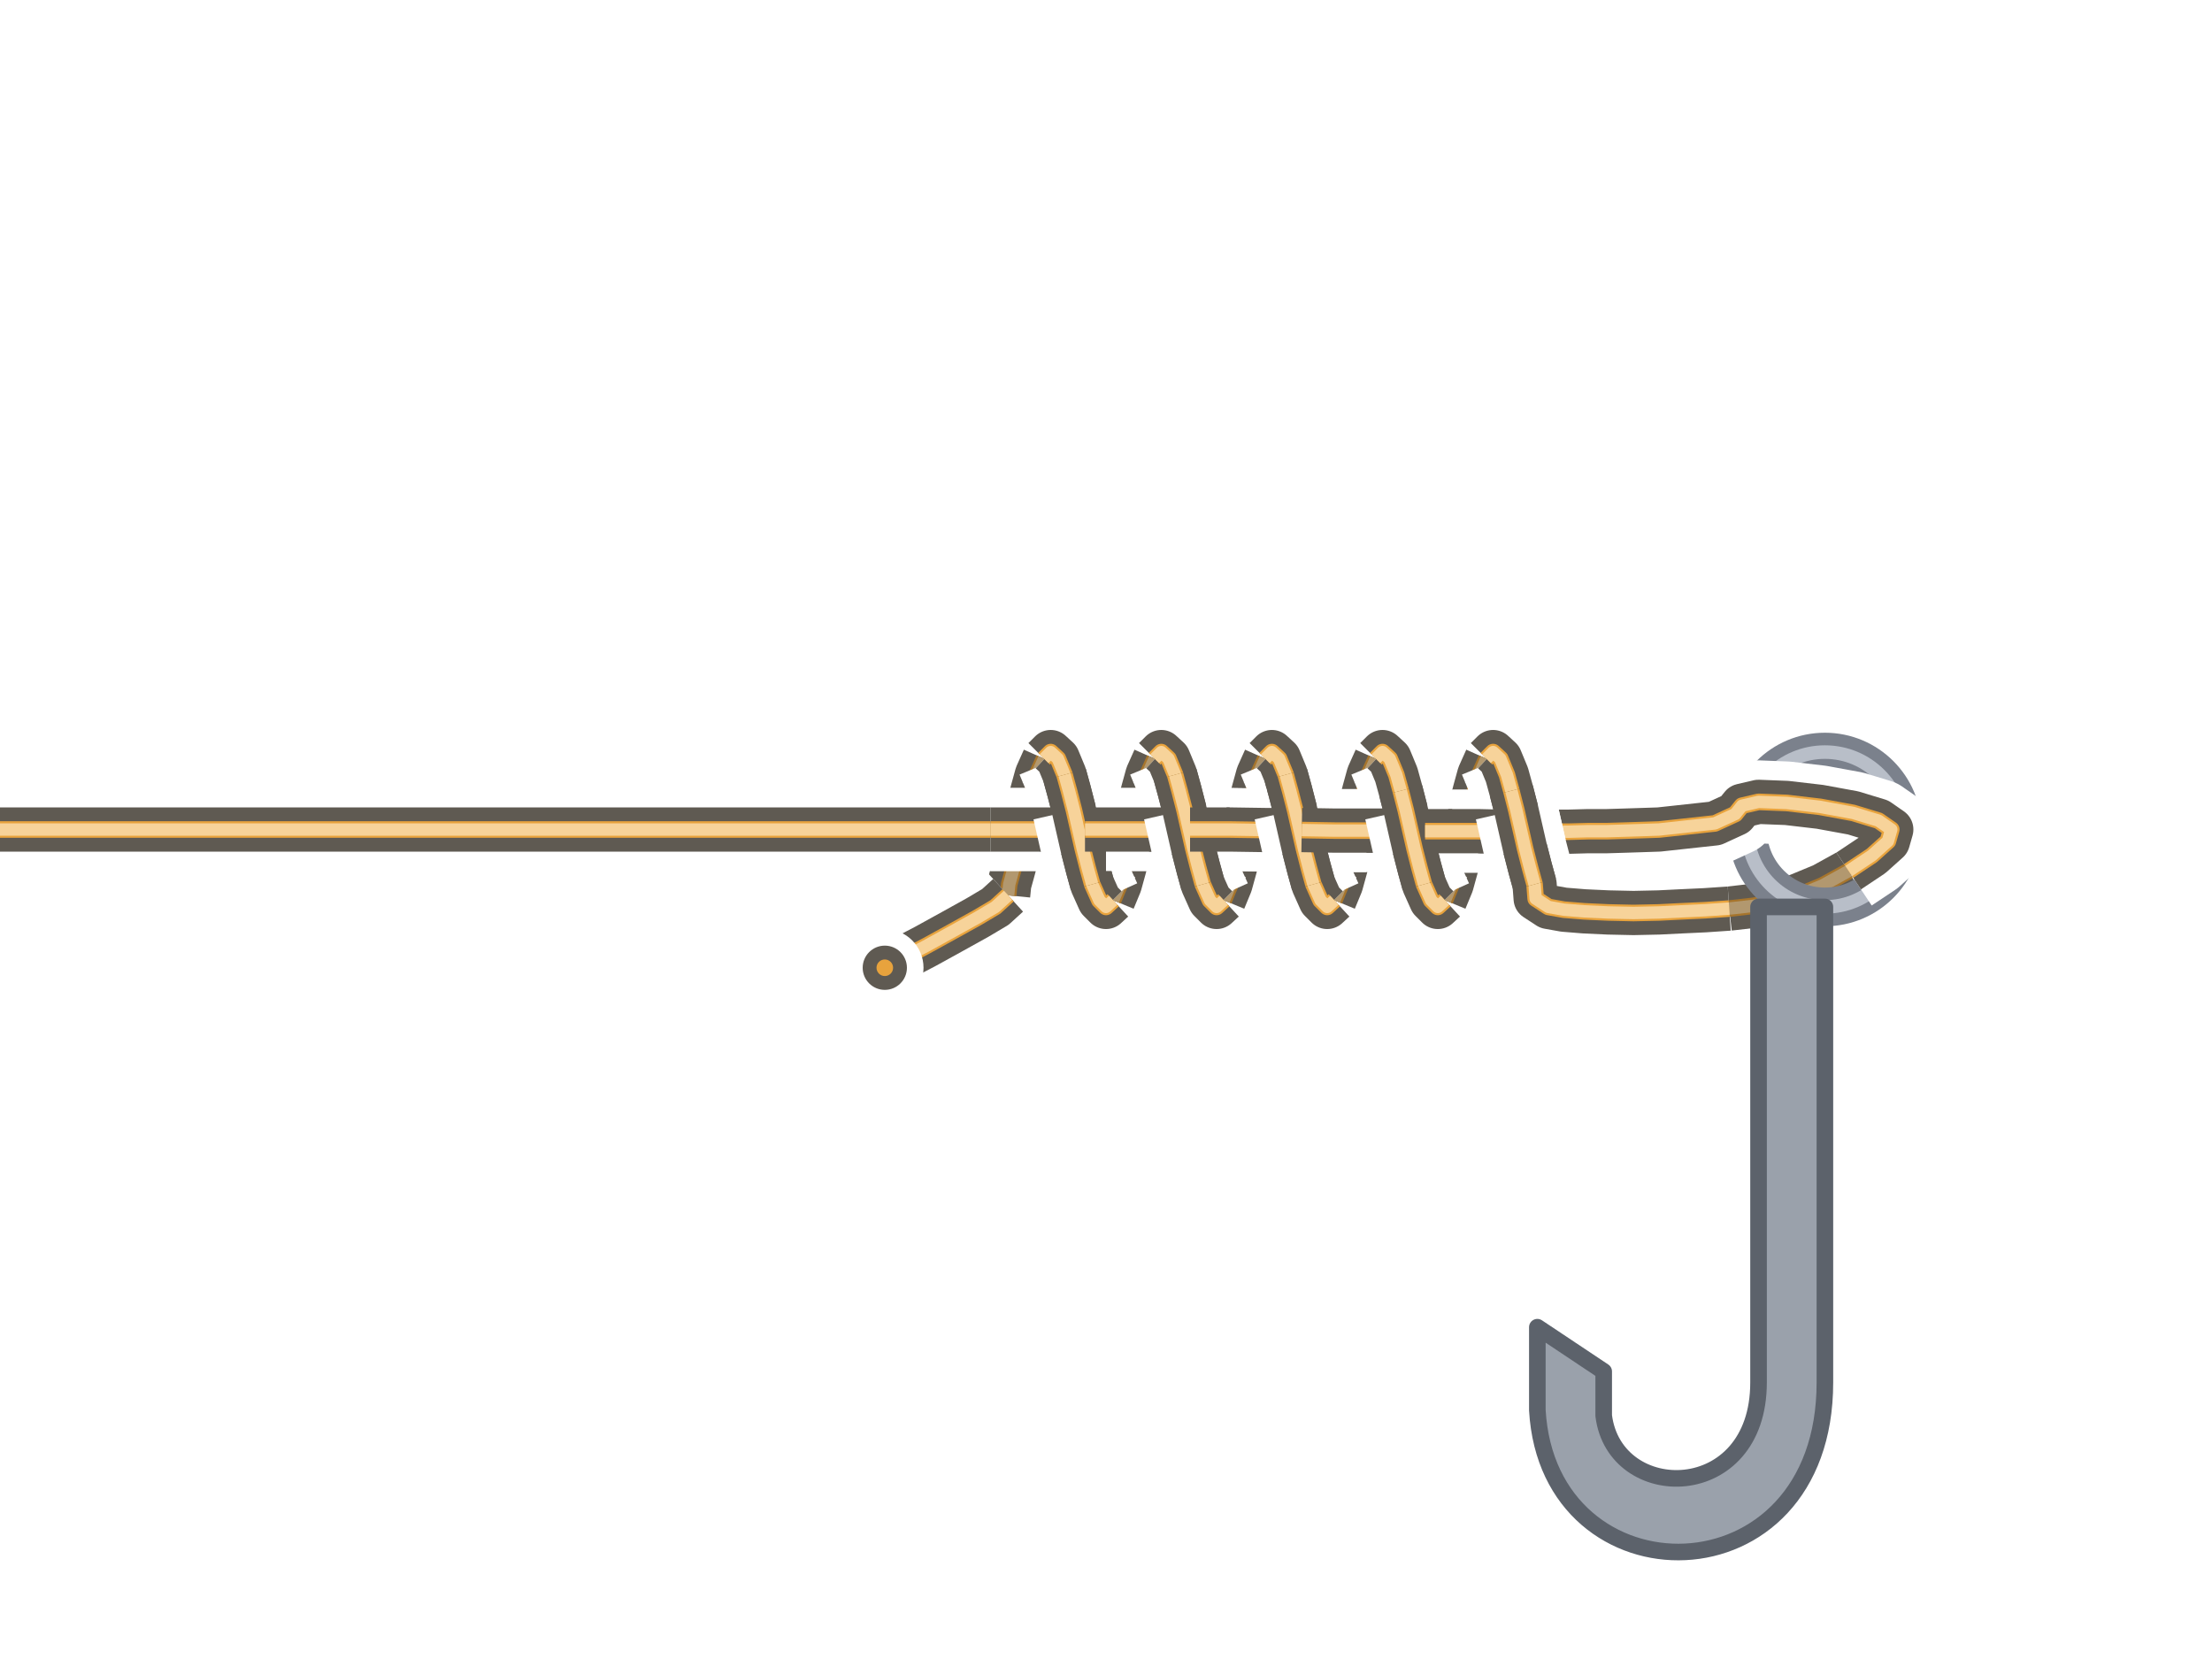
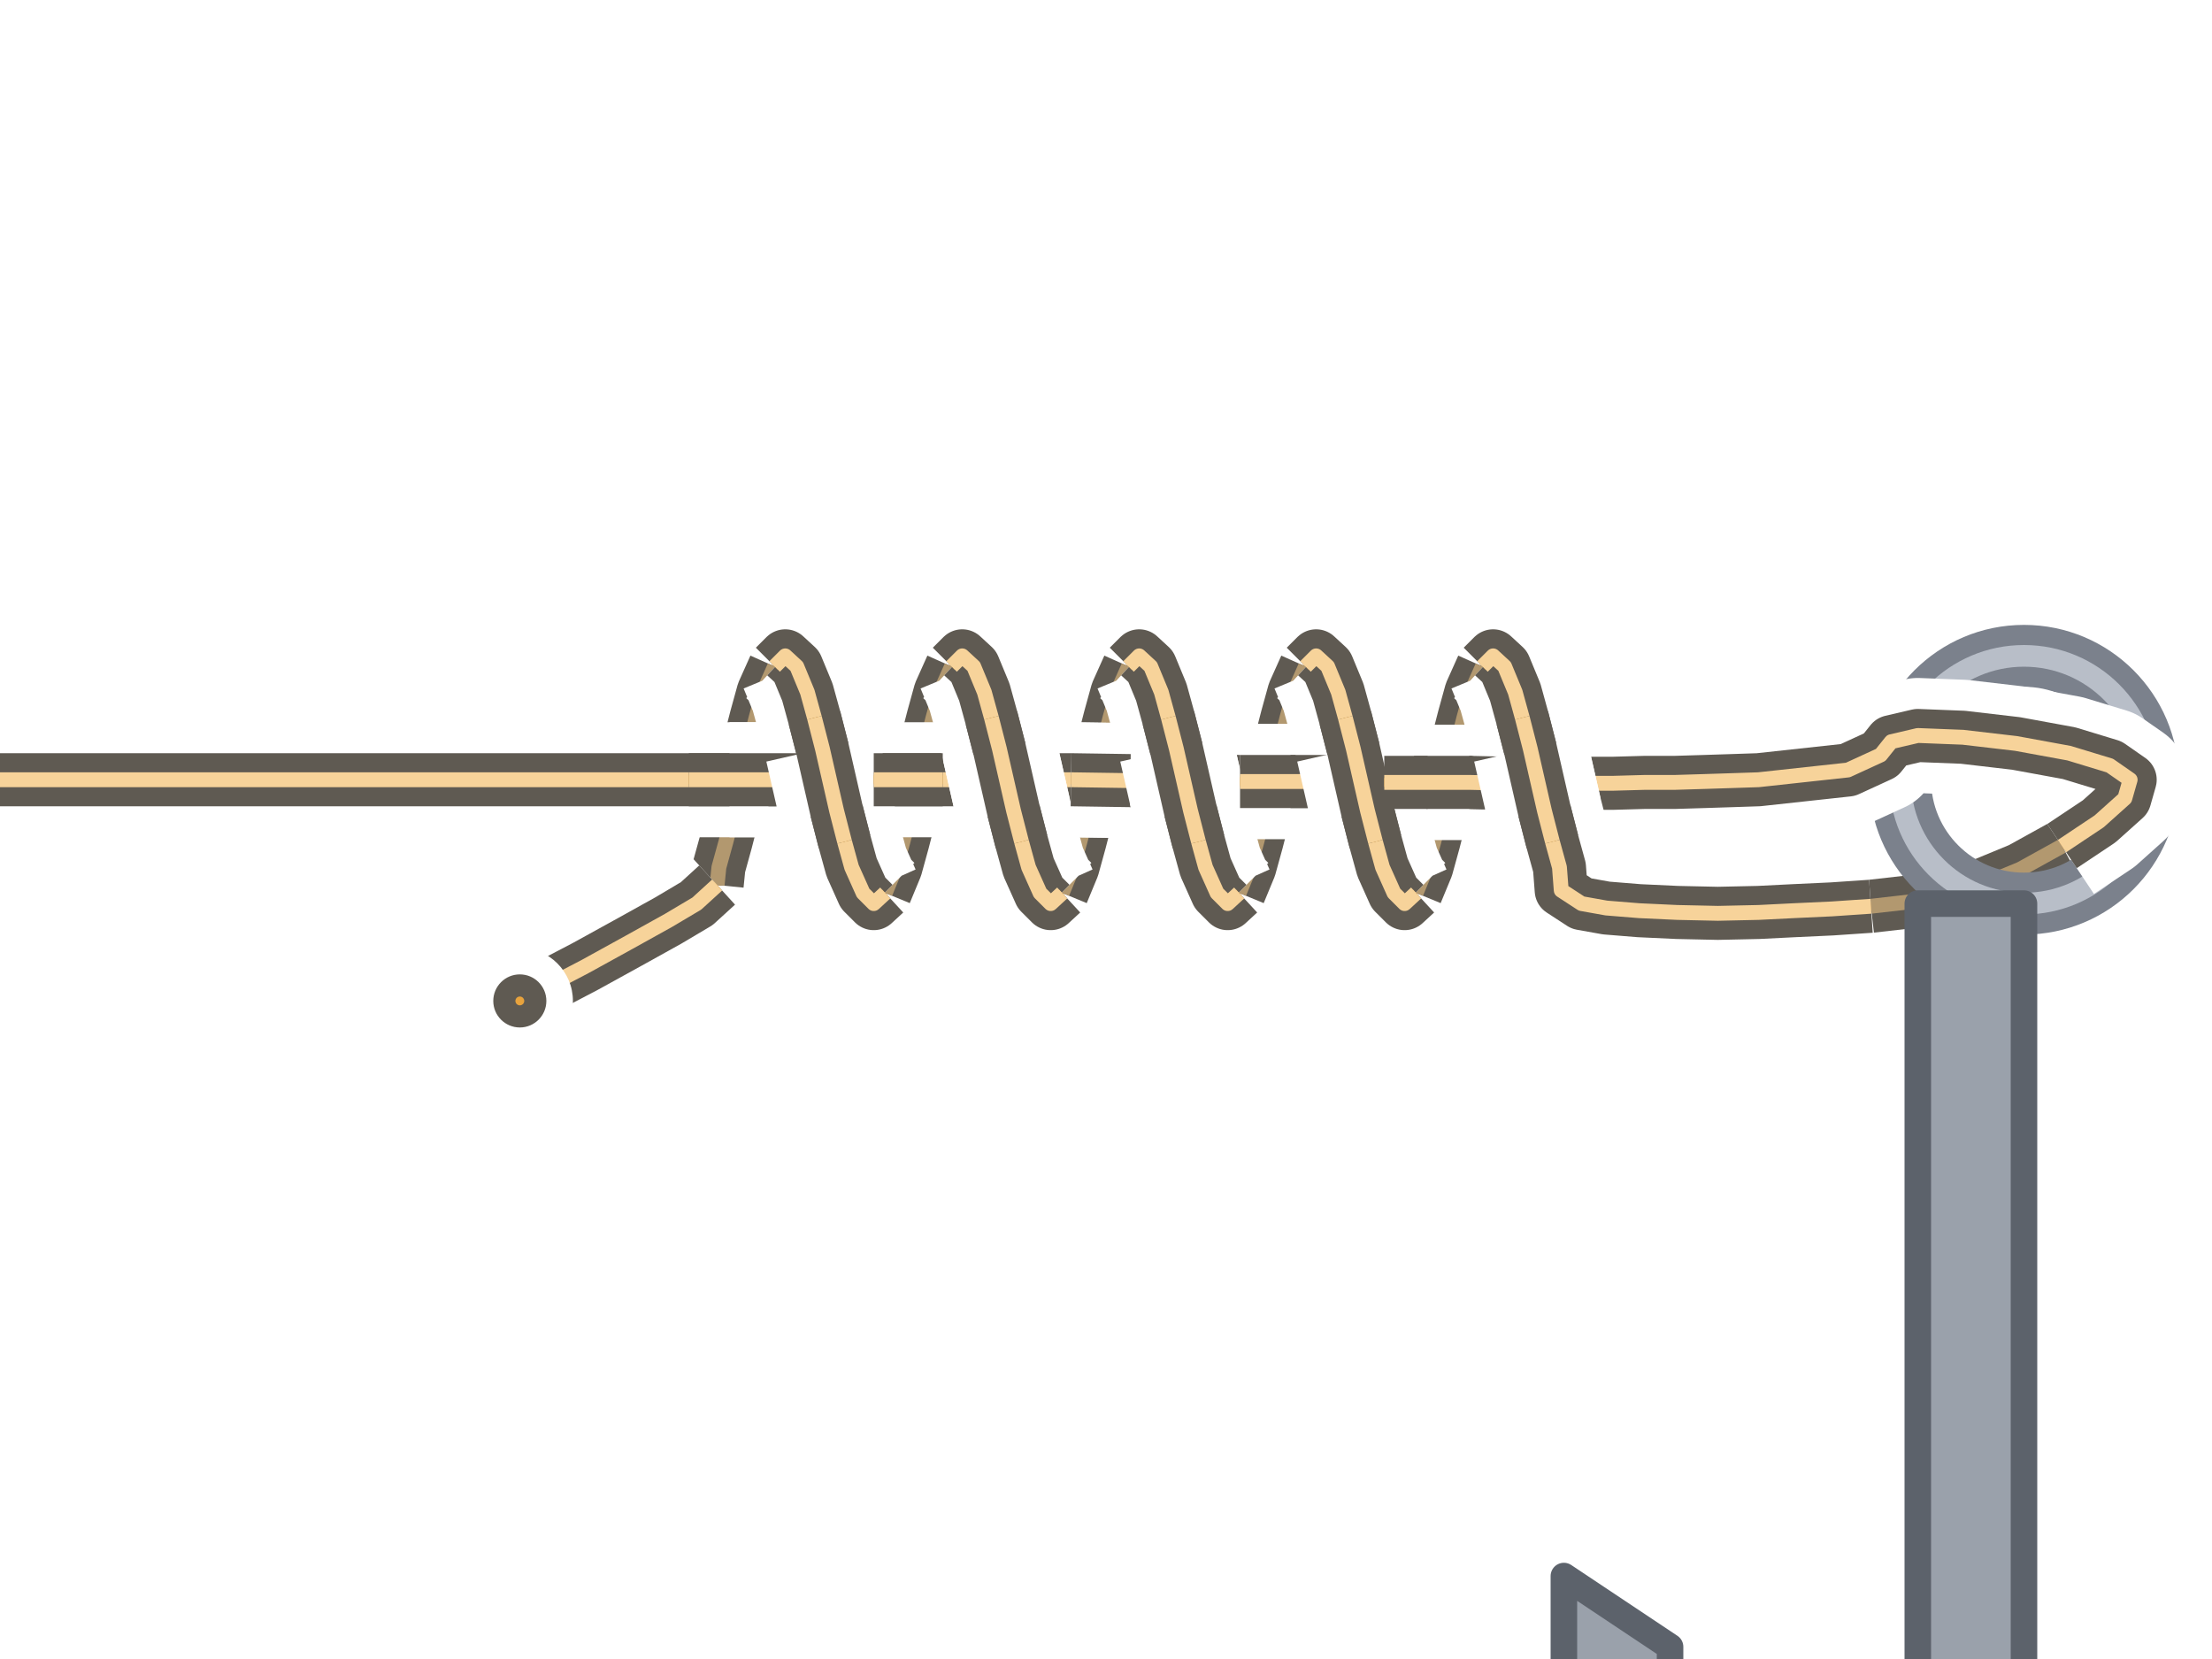
<svg xmlns="http://www.w3.org/2000/svg" viewBox="0 0 400 300" width="400" height="300">
  <defs>
    <path id="p0" d="M334.3 157.5l-4.7 2.6l-4.6 1.9l-3.8 1.1l-4.1 0.7l-4.4 0.5" />
    <path id="p1" d="M268.8 137.2l-1.3 2.9l-0.8 2.9l-0.9 3.5l-0.8 3.5l-0.8 3.5l-0.9 3.5l-0.8 2.9l-1.2 2.9" />
    <path id="p2" d="M248.8 137.2l-1.3 2.9l-0.8 2.9l-0.9 3.5l-0.8 3.5l-0.8 3.5l-0.9 3.5l-0.8 2.9l-1.2 2.9" />
    <path id="p3" d="M228.8 137.2l-1.3 2.9l-0.8 2.9l-0.9 3.5l-0.8 3.5l-0.8 3.5l-0.9 3.5l-0.8 2.9l-1.2 2.9" />
    <path id="p4" d="M208.8 137.2l-1.3 2.9l-0.8 2.9l-0.9 3.5l-0.8 3.5l-0.8 3.5l-0.9 3.5l-0.8 2.9l-1.2 2.9" />
    <path id="p5" d="M188.8 137.2l-1.3 2.9l-0.8 2.9l-0.9 3.5l-0.8 3.5l-0.8 3.5l-0.9 3.5l-0.8 2.9l-0.2 2" />
    <path id="p6" d="M-20 150l2.6 0l3 0l3.1 0l3.5 0l3.7 0l3.9 0l4.1 0l4.3 0l4.6 0l4.7 0l4.8 0l5.1 0l5.2 0l5.3 0l5.4 0l5.6 0l5.6 0l5.7 0l5.8 0l5.9 0l5.9 0l6 0l5.9 0l6 0l6 0l6 0l6 0l5.9 0l5.9 0l5.8 0l5.7 0l5.7 0l5.6 0l5.5 0l5.3 0l5.2 0l5.1 0l4.9 0l4.8 0l4.6 0l4.4 0l4.2 0l3.9 0l3.8 0l7.8 0l7.4 0l7.1 0l6.7 0.1l6.4 0l6 0.1l5.7 0l5.5 0l5.1 0.1l4.9 0l4.7 0l4.4 0.1l4.1 0l4 0l3.8 0l3.6-0.1l3.4 0l3.3-0.1l3.1-0.1l3-0.1l10.1-1.1l3.7-1.7l1.2-1.5l3-0.7l5.1 0.2l6 0.7l6 1.1l4.6 1.4l2.3 1.6l-0.6 2.1l-2.9 2.6l-4.2 2.8" />
    <path id="p7" d="M312.7 164.3l-4.4 0.3l-4.3 0.2l-4 0.2l-4.6 0.1l-4.6-0.1l-4.3-0.2l-3.7-0.3l-2.8-0.5l-2.3-1.5l-0.2-2.6l-0.8-2.9l-0.9-3.5l-0.8-3.5l-0.8-3.5l-0.9-3.5l-0.8-2.9l-1.2-2.9l-1.3-1.2l-1.2 1.2" />
    <path id="p8" d="M261.3 162.8l-1.3 1.2l-1.2-1.2l-1.3-2.9l-0.8-2.9l-0.9-3.5l-0.8-3.5l-0.8-3.5l-0.9-3.5l-0.8-2.9l-1.2-2.9l-1.3-1.2l-1.2 1.2" />
    <path id="p9" d="M241.3 162.8l-1.3 1.2l-1.2-1.2l-1.3-2.9l-0.8-2.9l-0.9-3.5l-0.8-3.5l-0.8-3.5l-0.9-3.5l-0.8-2.9l-1.2-2.9l-1.3-1.2l-1.2 1.2" />
    <path id="p10" d="M221.3 162.8l-1.3 1.2l-1.2-1.2l-1.3-2.9l-0.8-2.9l-0.9-3.5l-0.8-3.5l-0.8-3.5l-0.9-3.5l-0.8-2.9l-1.2-2.9l-1.3-1.2l-1.2 1.2" />
    <path id="p11" d="M201.3 162.8l-1.3 1.2l-1.2-1.2l-1.3-2.9l-0.8-2.9l-0.9-3.5l-0.8-3.5l-0.8-3.5l-0.9-3.5l-0.8-2.9l-1.2-2.9l-1.3-1.2l-1.2 1.2" />
    <path id="p12" d="M182.3 161.9l-2.3 2.1l-3.2 1.9l-4.5 2.5l-4.9 2.7l-4.4 2.3l-3 1.6" />
    <path id="p13" d="M179.1 150l4.6 0l4.4 0l4.2 0" />
-     <path id="p14" d="M179.1 150l4.6 0l4.4 0" />
-     <path id="p15" d="M197.5 159.9l-0.8-2.9l-0.9-3.5l-0.8-3.5l-0.8-3.5l-0.9-3.5l-0.8-2.9" />
+     <path id="p14" d="M183.7 150l4.4 0" />
+     <path id="p15" d="M196.7 157l-0.9-3.5l-0.8-3.5l-0.8-3.5l-0.9-3.5" />
    <path id="p16" d="M195.8 153.5l-0.8-3.5l-0.8-3.5" />
-     <path id="p17" d="M196.2 150l3.8 0l7.8 0l7.4 0" />
-     <path id="p18" d="M200 150l7.8 0" />
-     <path id="p19" d="M217.5 159.9l-0.8-2.9l-0.9-3.5l-0.8-3.5l-0.8-3.5l-0.9-3.5l-0.8-2.9" />
-     <path id="p20" d="M215.8 153.5l-0.8-3.5l-0.8-3.5" />
-     <path id="p21" d="M215.2 150l7.1 0l6.7 0.1l6.4 0" />
-     <path id="p22" d="M222.3 150l6.7 0.1" />
-     <path id="p23" d="M237.5 159.9l-0.8-2.9l-0.9-3.5l-0.8-3.5l-0.8-3.5l-0.9-3.5l-0.8-2.9" />
-     <path id="p24" d="M235.8 153.5l-0.8-3.5l-0.8-3.5" />
-     <path id="p25" d="M235.4 150.1l6 0.1l5.7 0l5.5 0" />
-     <path id="p26" d="M241.4 150.2l5.7 0" />
-     <path id="p27" d="M257.5 159.9l-0.8-2.9l-0.9-3.5l-0.8-3.5l-0.8-3.5l-0.9-3.5" />
-     <path id="p28" d="M255.8 153.5l-0.8-3.5l-0.8-3.5" />
-     <path id="p29" d="M257.7 150.3l4.9 0l4.7 0l4.4 0.1" />
-     <path id="p30" d="M262.6 150.3l4.7 0" />
-     <path id="p31" d="M277.5 159.9l-0.8-2.9l-0.9-3.5l-0.8-3.5l-0.8-3.5l-0.9-3.5" />
-     <path id="p32" d="M275.8 153.5l-0.8-3.5l-0.8-3.5" />
+     <path id="p17" d="M200 150l7.8 0" />
+     <path id="p18" d="M216.7 157l-0.9-3.5l-0.8-3.5l-0.8-3.5l-0.9-3.5" />
+     <path id="p19" d="M215.8 153.5l-0.8-3.5l-0.8-3.5" />
+     <path id="p20" d="M222.3 150l6.7 0.1" />
+     <path id="p21" d="M222.3 150l6.7 0.1" />
+     <path id="p22" d="M236.7 157l-0.9-3.5l-0.8-3.5l-0.8-3.5l-0.9-3.5" />
+     <path id="p23" d="M235.8 153.5l-0.8-3.5l-0.8-3.5" />
+     <path id="p24" d="M241.4 150.2l5.7 0l5.5 0" />
+     <path id="p25" d="M241.4 150.2l5.7 0" />
+     <path id="p26" d="M256.7 157l-0.9-3.5l-0.8-3.5l-0.8-3.5l-0.9-3.5" />
+     <path id="p27" d="M255.8 153.5l-0.8-3.5l-0.8-3.5" />
+     <path id="p28" d="M257.7 150.3l4.9 0l4.7 0l4.4 0.1" />
+     <path id="p29" d="M262.6 150.3l4.7 0" />
+     <path id="p30" d="M276.7 157l-0.9-3.5l-0.8-3.5l-0.8-3.5l-0.9-3.5" />
+     <path id="p31" d="M275.8 153.5l-0.8-3.5l-0.8-3.5" />
  </defs>
  <rect width="100%" height="100%" fill="#ffffff" />
-   <g fill="none" stroke-linejoin="round">
-     <use href="#p0" stroke="#ffffff" stroke-width="15" />
-     <use href="#p0" stroke="#5f5a52" stroke-width="8" />
-     <use href="#p0" stroke="#a7752c" stroke-width="3" />
-     <use href="#p0" stroke="#b2986f" stroke-width="2.24" />
-     <use href="#p1" stroke="#ffffff" stroke-width="15" />
-     <use href="#p1" stroke="#5f5a52" stroke-width="8" />
-     <use href="#p1" stroke="#a7752c" stroke-width="3" />
-     <use href="#p1" stroke="#b2986f" stroke-width="2.24" />
-     <use href="#p2" stroke="#ffffff" stroke-width="15" />
-     <use href="#p2" stroke="#5f5a52" stroke-width="8" />
-     <use href="#p2" stroke="#a7752c" stroke-width="3" />
-     <use href="#p2" stroke="#b2986f" stroke-width="2.24" />
-     <use href="#p3" stroke="#ffffff" stroke-width="15" />
-     <use href="#p3" stroke="#5f5a52" stroke-width="8" />
-     <use href="#p3" stroke="#a7752c" stroke-width="3" />
-     <use href="#p3" stroke="#b2986f" stroke-width="2.24" />
-     <use href="#p4" stroke="#ffffff" stroke-width="15" />
-     <use href="#p4" stroke="#5f5a52" stroke-width="8" />
-     <use href="#p4" stroke="#a7752c" stroke-width="3" />
-     <use href="#p4" stroke="#b2986f" stroke-width="2.24" />
-     <use href="#p5" stroke="#ffffff" stroke-width="15" />
-     <use href="#p5" stroke="#5f5a52" stroke-width="8" />
-     <use href="#p5" stroke="#a7752c" stroke-width="3" />
-     <use href="#p5" stroke="#b2986f" stroke-width="2.24" />
+   <g fill="none" stroke-linejoin="round" transform="translate(270 165) scale(1.6) translate(-270 -165)">
+     <use href="#p0" stroke="#ffffff" stroke-width="13" />
+     <use href="#p0" stroke="#5f5a52" stroke-width="6" />
+     <use href="#p0" stroke="#a7752c" stroke-width="1" />
+     <use href="#p0" stroke="#b2986f" stroke-width="1.68" />
+     <use href="#p1" stroke="#ffffff" stroke-width="13" />
+     <use href="#p1" stroke="#5f5a52" stroke-width="6" />
+     <use href="#p1" stroke="#a7752c" stroke-width="1" />
+     <use href="#p1" stroke="#b2986f" stroke-width="1.68" />
+     <use href="#p2" stroke="#ffffff" stroke-width="13" />
+     <use href="#p2" stroke="#5f5a52" stroke-width="6" />
+     <use href="#p2" stroke="#a7752c" stroke-width="1" />
+     <use href="#p2" stroke="#b2986f" stroke-width="1.68" />
+     <use href="#p3" stroke="#ffffff" stroke-width="13" />
+     <use href="#p3" stroke="#5f5a52" stroke-width="6" />
+     <use href="#p3" stroke="#a7752c" stroke-width="1" />
+     <use href="#p3" stroke="#b2986f" stroke-width="1.68" />
+     <use href="#p4" stroke="#ffffff" stroke-width="13" />
+     <use href="#p4" stroke="#5f5a52" stroke-width="6" />
+     <use href="#p4" stroke="#a7752c" stroke-width="1" />
+     <use href="#p4" stroke="#b2986f" stroke-width="1.68" />
+     <use href="#p5" stroke="#ffffff" stroke-width="13" />
+     <use href="#p5" stroke="#5f5a52" stroke-width="6" />
+     <use href="#p5" stroke="#a7752c" stroke-width="1" />
+     <use href="#p5" stroke="#b2986f" stroke-width="1.68" />
    <circle cx="330" cy="150" r="14" fill="none" stroke="#7b818c" stroke-width="7" />
    <circle cx="330" cy="150" r="14" fill="none" stroke="#b8bec8" stroke-width="2.45" />
    <path d="M330 164 L330 250 C330 290 280 290 278 255 L278 240 L290 248 L290 256 C292 272 318 272 318 250 L318 164 Z" fill="#9aa1ab" stroke="#5c626b" stroke-width="3" />
-     <use href="#p6" stroke="#ffffff" stroke-width="15" />
-     <use href="#p6" stroke="#5f5a52" stroke-width="8" />
-     <use href="#p6" stroke="#e8a33d" stroke-width="3" />
-     <use href="#p6" stroke="#f7d39a" stroke-width="2.24" />
-     <use href="#p7" stroke="#ffffff" stroke-width="15" />
-     <use href="#p7" stroke="#5f5a52" stroke-width="8" />
-     <use href="#p7" stroke="#e8a33d" stroke-width="3" />
-     <use href="#p7" stroke="#f7d39a" stroke-width="2.24" />
-     <use href="#p8" stroke="#ffffff" stroke-width="15" />
-     <use href="#p8" stroke="#5f5a52" stroke-width="8" />
-     <use href="#p8" stroke="#e8a33d" stroke-width="3" />
-     <use href="#p8" stroke="#f7d39a" stroke-width="2.24" />
-     <use href="#p9" stroke="#ffffff" stroke-width="15" />
-     <use href="#p9" stroke="#5f5a52" stroke-width="8" />
-     <use href="#p9" stroke="#e8a33d" stroke-width="3" />
-     <use href="#p9" stroke="#f7d39a" stroke-width="2.24" />
-     <use href="#p10" stroke="#ffffff" stroke-width="15" />
-     <use href="#p10" stroke="#5f5a52" stroke-width="8" />
-     <use href="#p10" stroke="#e8a33d" stroke-width="3" />
-     <use href="#p10" stroke="#f7d39a" stroke-width="2.24" />
-     <use href="#p11" stroke="#ffffff" stroke-width="15" />
-     <use href="#p11" stroke="#5f5a52" stroke-width="8" />
-     <use href="#p11" stroke="#e8a33d" stroke-width="3" />
-     <use href="#p11" stroke="#f7d39a" stroke-width="2.24" />
-     <use href="#p12" stroke="#ffffff" stroke-width="15" />
-     <use href="#p12" stroke="#5f5a52" stroke-width="8" />
-     <use href="#p12" stroke="#e8a33d" stroke-width="3" />
-     <use href="#p12" stroke="#f7d39a" stroke-width="2.24" />
-     <circle cx="160" cy="175" r="7" fill="#ffffff" />
-     <circle cx="160" cy="175" r="4" fill="#5f5a52" />
-     <circle cx="160" cy="175" r="1.5" fill="#e8a33d" />
-     <use href="#p14" stroke="#ffffff" stroke-width="15" />
-     <use href="#p13" stroke="#5f5a52" stroke-width="8" />
-     <use href="#p13" stroke="#e8a33d" stroke-width="3" />
-     <use href="#p13" stroke="#f7d39a" stroke-width="2.24" />
-     <use href="#p16" stroke="#ffffff" stroke-width="15" />
-     <use href="#p15" stroke="#5f5a52" stroke-width="8" />
-     <use href="#p15" stroke="#e8a33d" stroke-width="3" />
-     <use href="#p15" stroke="#f7d39a" stroke-width="2.24" />
-     <use href="#p18" stroke="#ffffff" stroke-width="15" />
-     <use href="#p17" stroke="#5f5a52" stroke-width="8" />
-     <use href="#p17" stroke="#e8a33d" stroke-width="3" />
-     <use href="#p17" stroke="#f7d39a" stroke-width="2.24" />
-     <use href="#p20" stroke="#ffffff" stroke-width="15" />
-     <use href="#p19" stroke="#5f5a52" stroke-width="8" />
-     <use href="#p19" stroke="#e8a33d" stroke-width="3" />
-     <use href="#p19" stroke="#f7d39a" stroke-width="2.24" />
-     <use href="#p22" stroke="#ffffff" stroke-width="15" />
-     <use href="#p21" stroke="#5f5a52" stroke-width="8" />
-     <use href="#p21" stroke="#e8a33d" stroke-width="3" />
-     <use href="#p21" stroke="#f7d39a" stroke-width="2.24" />
-     <use href="#p24" stroke="#ffffff" stroke-width="15" />
-     <use href="#p23" stroke="#5f5a52" stroke-width="8" />
-     <use href="#p23" stroke="#e8a33d" stroke-width="3" />
-     <use href="#p23" stroke="#f7d39a" stroke-width="2.24" />
-     <use href="#p26" stroke="#ffffff" stroke-width="15" />
-     <use href="#p25" stroke="#5f5a52" stroke-width="8" />
-     <use href="#p25" stroke="#e8a33d" stroke-width="3" />
-     <use href="#p25" stroke="#f7d39a" stroke-width="2.24" />
-     <use href="#p28" stroke="#ffffff" stroke-width="15" />
-     <use href="#p27" stroke="#5f5a52" stroke-width="8" />
-     <use href="#p27" stroke="#e8a33d" stroke-width="3" />
-     <use href="#p27" stroke="#f7d39a" stroke-width="2.24" />
-     <use href="#p30" stroke="#ffffff" stroke-width="15" />
-     <use href="#p29" stroke="#5f5a52" stroke-width="8" />
-     <use href="#p29" stroke="#e8a33d" stroke-width="3" />
-     <use href="#p29" stroke="#f7d39a" stroke-width="2.24" />
-     <use href="#p32" stroke="#ffffff" stroke-width="15" />
-     <use href="#p31" stroke="#5f5a52" stroke-width="8" />
-     <use href="#p31" stroke="#e8a33d" stroke-width="3" />
-     <use href="#p31" stroke="#f7d39a" stroke-width="2.24" />
+     <use href="#p6" stroke="#ffffff" stroke-width="13" />
+     <use href="#p6" stroke="#5f5a52" stroke-width="6" />
+     <use href="#p6" stroke="#e8a33d" stroke-width="1" />
+     <use href="#p6" stroke="#f7d39a" stroke-width="1.68" />
+     <use href="#p7" stroke="#ffffff" stroke-width="13" />
+     <use href="#p7" stroke="#5f5a52" stroke-width="6" />
+     <use href="#p7" stroke="#e8a33d" stroke-width="1" />
+     <use href="#p7" stroke="#f7d39a" stroke-width="1.68" />
+     <use href="#p8" stroke="#ffffff" stroke-width="13" />
+     <use href="#p8" stroke="#5f5a52" stroke-width="6" />
+     <use href="#p8" stroke="#e8a33d" stroke-width="1" />
+     <use href="#p8" stroke="#f7d39a" stroke-width="1.68" />
+     <use href="#p9" stroke="#ffffff" stroke-width="13" />
+     <use href="#p9" stroke="#5f5a52" stroke-width="6" />
+     <use href="#p9" stroke="#e8a33d" stroke-width="1" />
+     <use href="#p9" stroke="#f7d39a" stroke-width="1.68" />
+     <use href="#p10" stroke="#ffffff" stroke-width="13" />
+     <use href="#p10" stroke="#5f5a52" stroke-width="6" />
+     <use href="#p10" stroke="#e8a33d" stroke-width="1" />
+     <use href="#p10" stroke="#f7d39a" stroke-width="1.68" />
+     <use href="#p11" stroke="#ffffff" stroke-width="13" />
+     <use href="#p11" stroke="#5f5a52" stroke-width="6" />
+     <use href="#p11" stroke="#e8a33d" stroke-width="1" />
+     <use href="#p11" stroke="#f7d39a" stroke-width="1.68" />
+     <use href="#p12" stroke="#ffffff" stroke-width="13" />
+     <use href="#p12" stroke="#5f5a52" stroke-width="6" />
+     <use href="#p12" stroke="#e8a33d" stroke-width="1" />
+     <use href="#p12" stroke="#f7d39a" stroke-width="1.68" />
+     <circle cx="160" cy="175" r="6" fill="#ffffff" />
+     <circle cx="160" cy="175" r="3" fill="#5f5a52" />
+     <circle cx="160" cy="175" r="0.5" fill="#e8a33d" />
+     <use href="#p14" stroke="#ffffff" stroke-width="13" />
+     <use href="#p13" stroke="#5f5a52" stroke-width="6" />
+     <use href="#p13" stroke="#e8a33d" stroke-width="1" />
+     <use href="#p13" stroke="#f7d39a" stroke-width="1.68" />
+     <use href="#p16" stroke="#ffffff" stroke-width="13" />
+     <use href="#p15" stroke="#5f5a52" stroke-width="6" />
+     <use href="#p15" stroke="#e8a33d" stroke-width="1" />
+     <use href="#p15" stroke="#f7d39a" stroke-width="1.68" />
+     <use href="#p17" stroke="#5f5a52" stroke-width="6" />
+     <use href="#p17" stroke="#e8a33d" stroke-width="1" />
+     <use href="#p17" stroke="#f7d39a" stroke-width="1.68" />
+     <use href="#p19" stroke="#ffffff" stroke-width="13" />
+     <use href="#p18" stroke="#5f5a52" stroke-width="6" />
+     <use href="#p18" stroke="#e8a33d" stroke-width="1" />
+     <use href="#p18" stroke="#f7d39a" stroke-width="1.68" />
+     <use href="#p21" stroke="#ffffff" stroke-width="13" />
+     <use href="#p20" stroke="#5f5a52" stroke-width="6" />
+     <use href="#p20" stroke="#e8a33d" stroke-width="1" />
+     <use href="#p20" stroke="#f7d39a" stroke-width="1.68" />
+     <use href="#p23" stroke="#ffffff" stroke-width="13" />
+     <use href="#p22" stroke="#5f5a52" stroke-width="6" />
+     <use href="#p22" stroke="#e8a33d" stroke-width="1" />
+     <use href="#p22" stroke="#f7d39a" stroke-width="1.68" />
+     <use href="#p25" stroke="#ffffff" stroke-width="13" />
+     <use href="#p24" stroke="#5f5a52" stroke-width="6" />
+     <use href="#p24" stroke="#e8a33d" stroke-width="1" />
+     <use href="#p24" stroke="#f7d39a" stroke-width="1.68" />
+     <use href="#p27" stroke="#ffffff" stroke-width="13" />
+     <use href="#p26" stroke="#5f5a52" stroke-width="6" />
+     <use href="#p26" stroke="#e8a33d" stroke-width="1" />
+     <use href="#p26" stroke="#f7d39a" stroke-width="1.68" />
+     <use href="#p29" stroke="#ffffff" stroke-width="13" />
+     <use href="#p28" stroke="#5f5a52" stroke-width="6" />
+     <use href="#p28" stroke="#e8a33d" stroke-width="1" />
+     <use href="#p28" stroke="#f7d39a" stroke-width="1.68" />
+     <use href="#p31" stroke="#ffffff" stroke-width="13" />
+     <use href="#p30" stroke="#5f5a52" stroke-width="6" />
+     <use href="#p30" stroke="#e8a33d" stroke-width="1" />
+     <use href="#p30" stroke="#f7d39a" stroke-width="1.68" />
  </g>
</svg>
